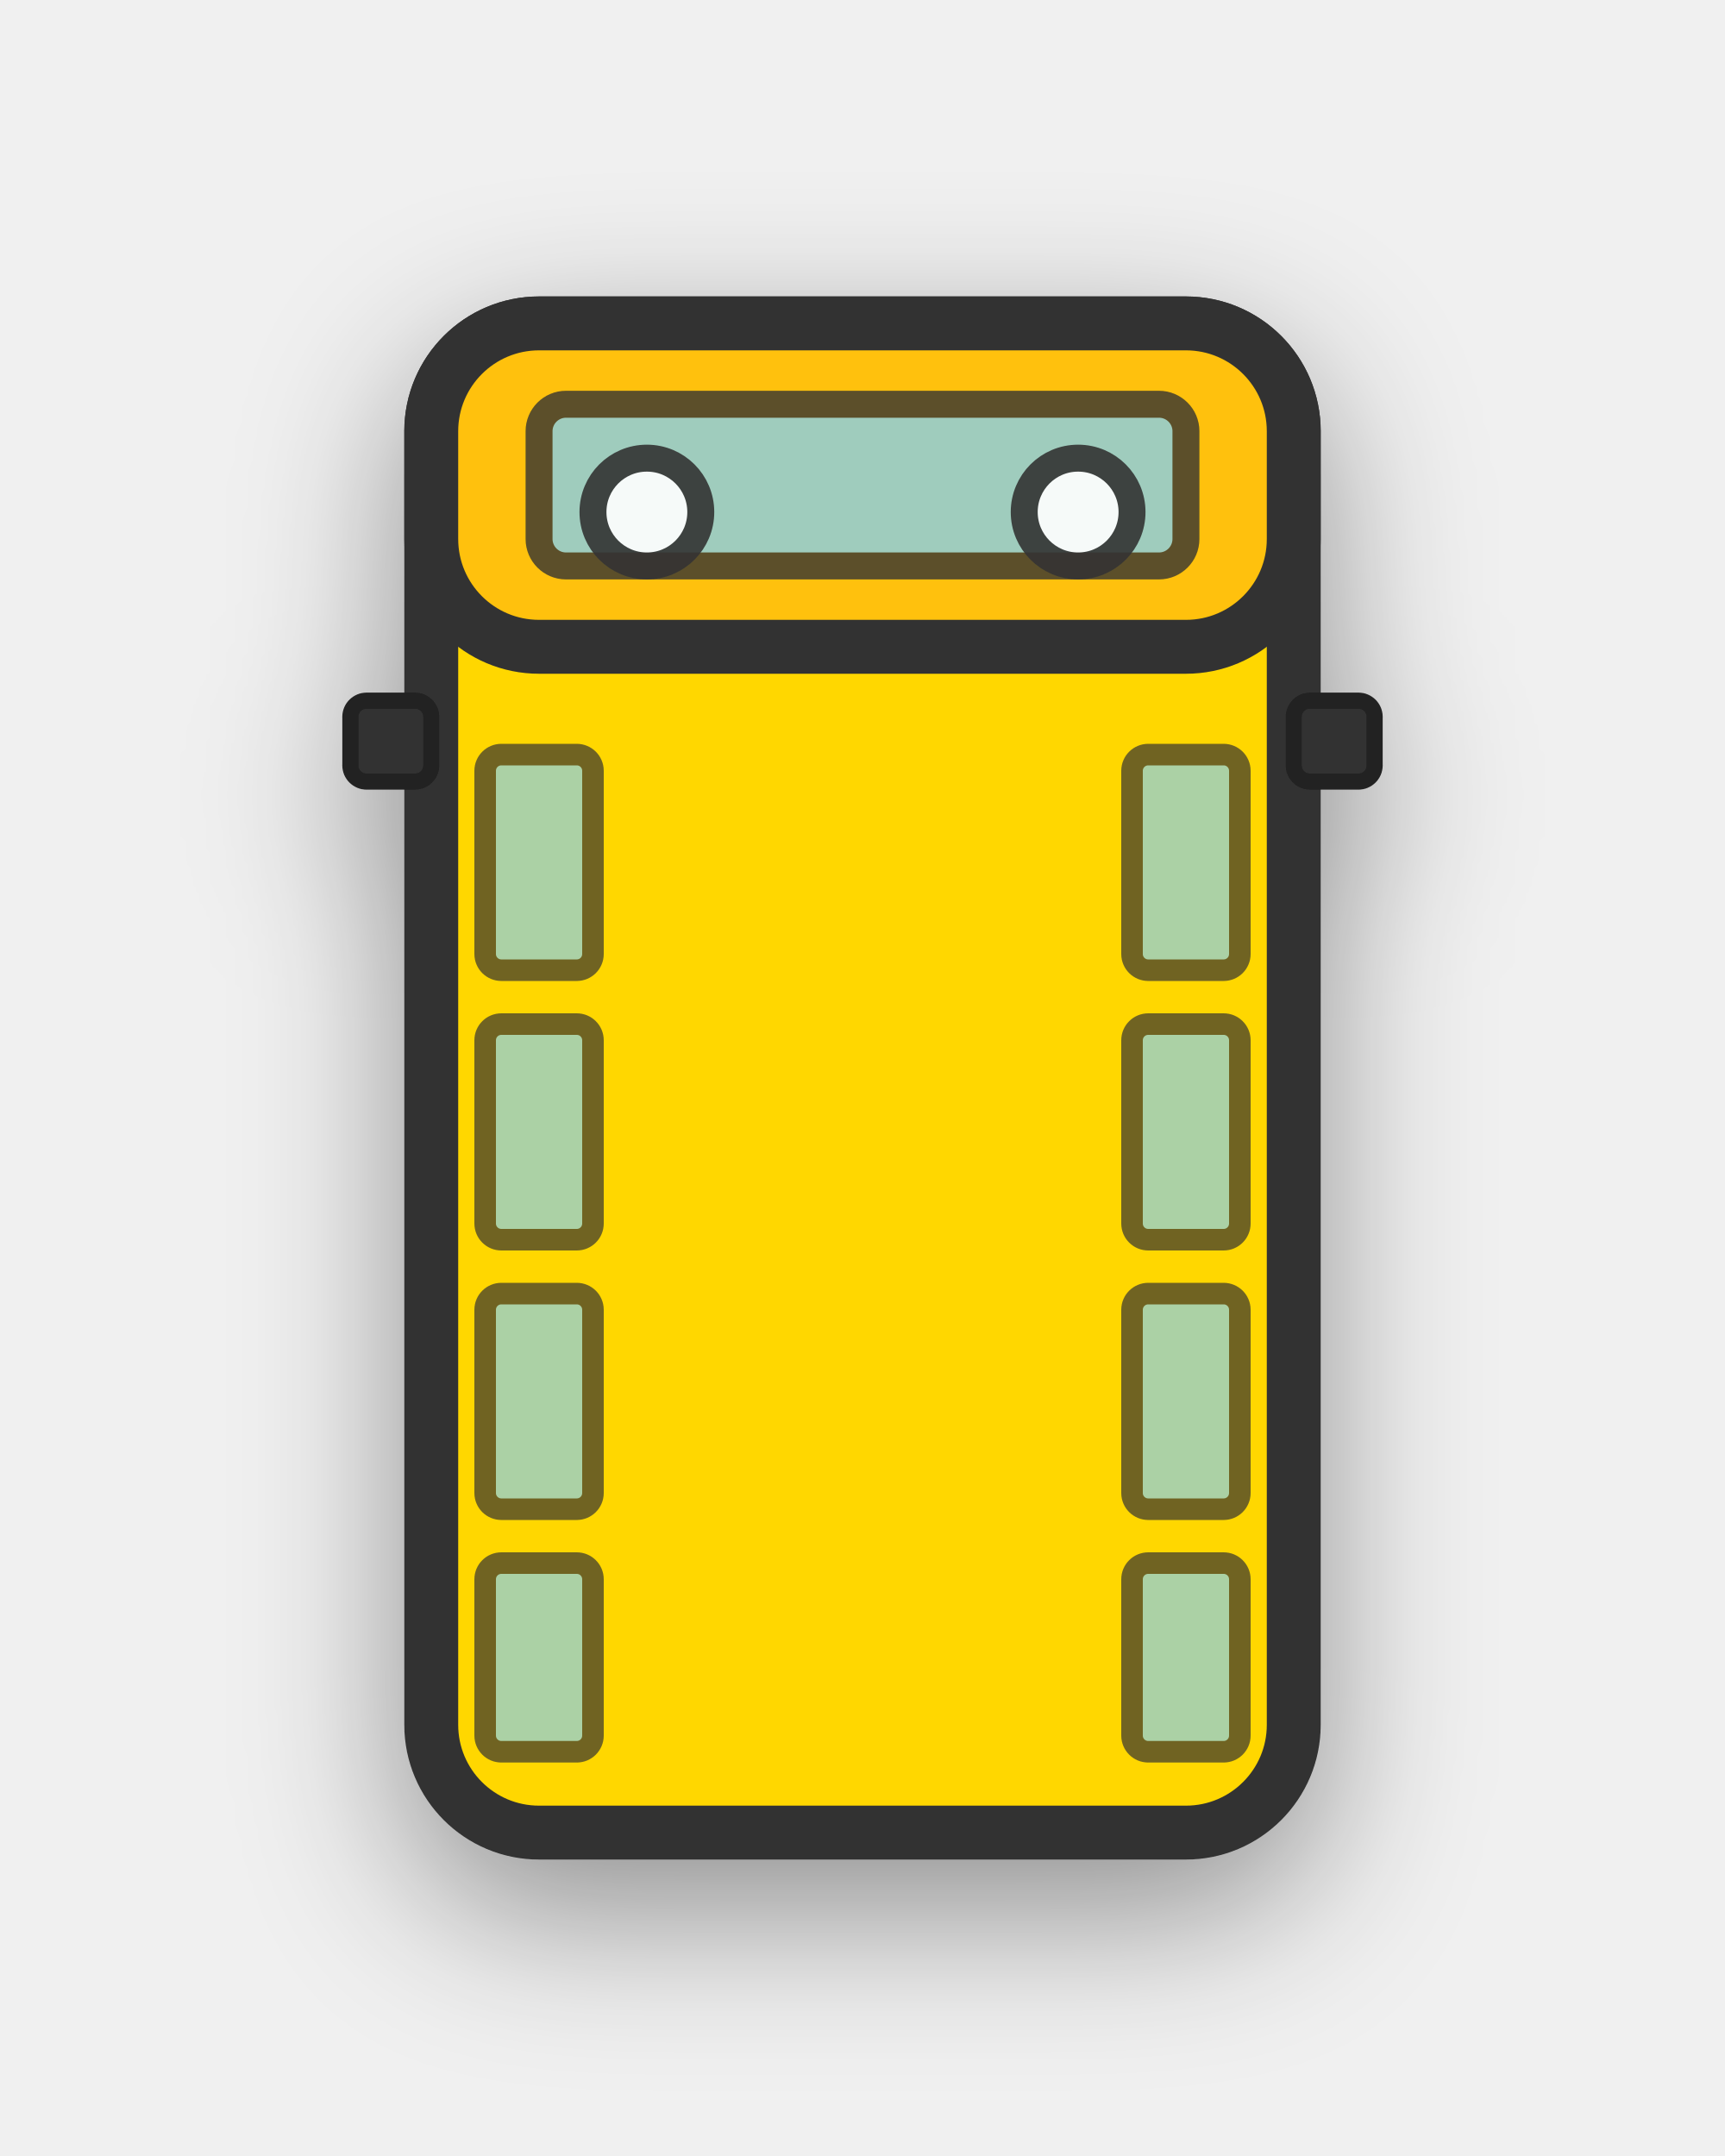
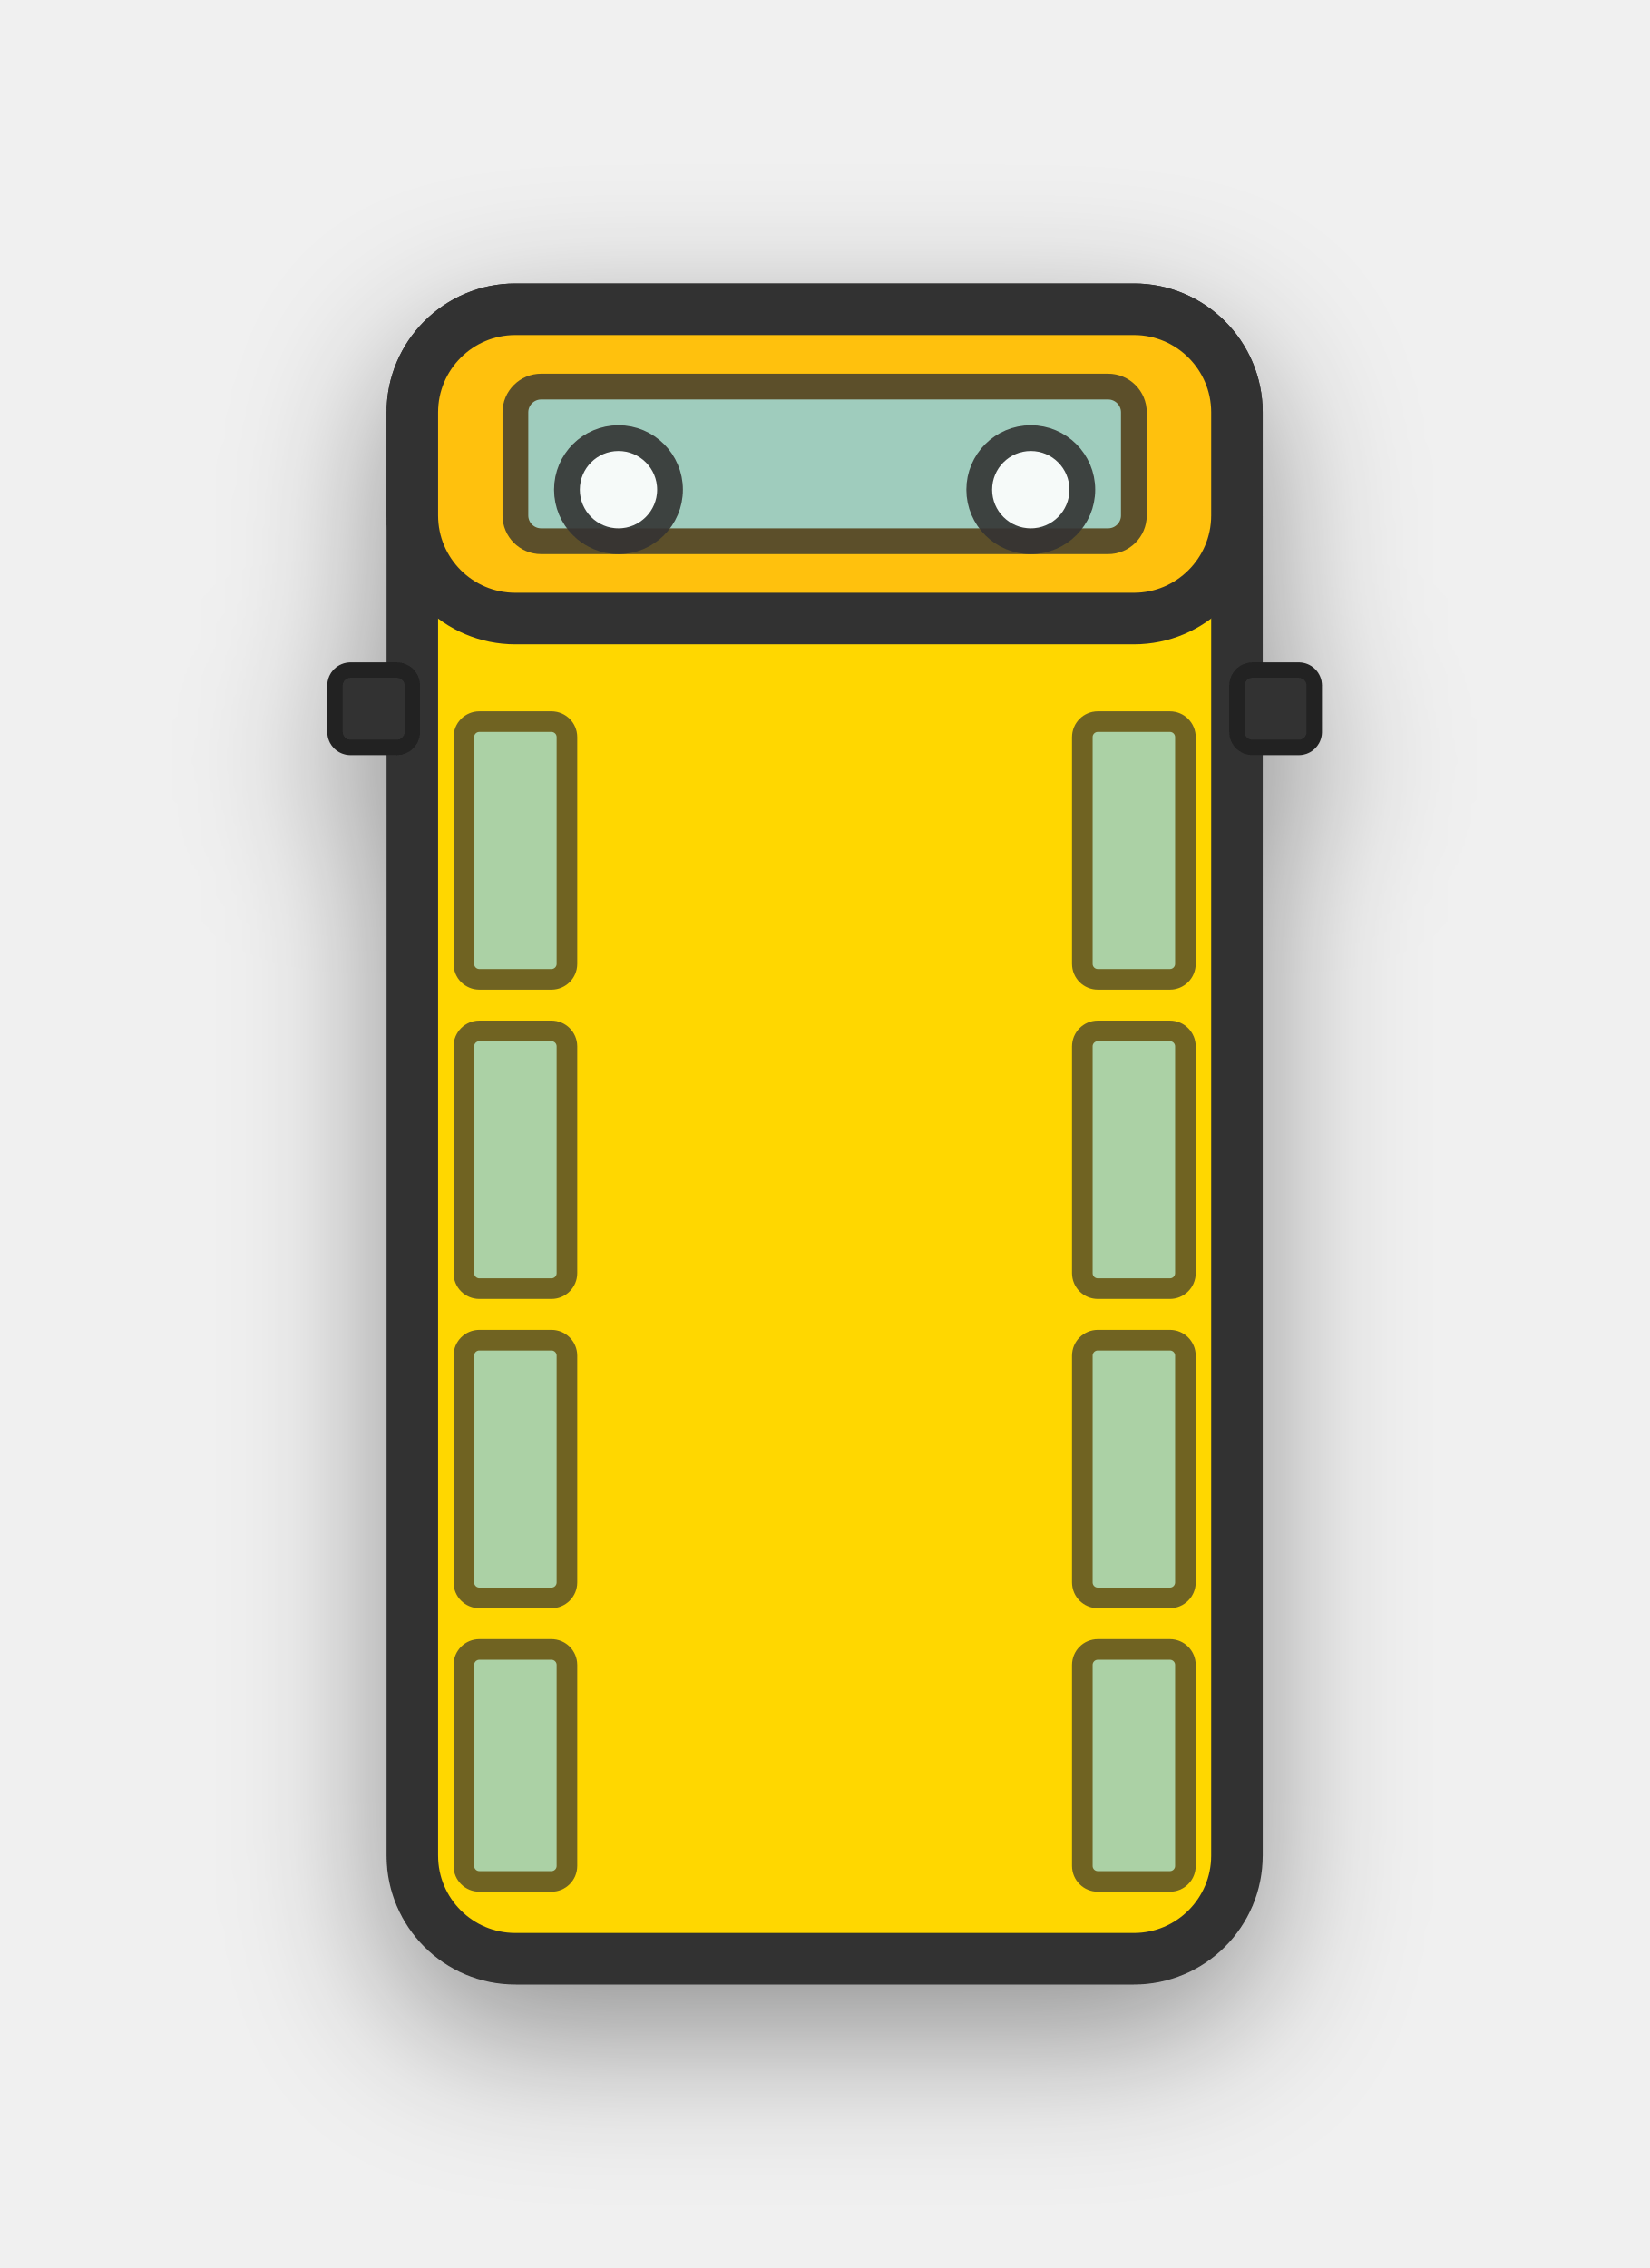
- <svg xmlns="http://www.w3.org/2000/svg" viewBox="0 0 32 40" width="32" height="40">
+ <svg xmlns="http://www.w3.org/2000/svg" viewBox="0 0 32 44" width="38.4" height="52.8">
  <defs>
    <filter id="shadow" x="-50%" y="-50%" width="200%" height="200%">
      <feGaussianBlur in="SourceAlpha" stdDeviation="1.5" />
      <feOffset dx="0" dy="1" result="offsetblur" />
      <feFlood flood-color="#000000" flood-opacity="0.4" />
      <feComposite in2="offsetblur" operator="in" />
      <feMerge>
        <feMergeNode />
        <feMergeNode in="SourceGraphic" />
      </feMerge>
    </filter>
  </defs>
  <g filter="url(#shadow)">
-     <rect x="8" y="6" width="16" height="28" rx="2" fill="#FFD700" stroke="#333" stroke-width="1" />
+     <rect x="8" y="6" width="16" height="32" rx="2" fill="#FFD700" stroke="#333" stroke-width="1" />
    <rect x="8" y="6" width="16" height="6" rx="2" fill="#FFC107" stroke="#333" stroke-width="1" />
    <rect x="10" y="7.5" width="12" height="3" rx="0.5" fill="#87CEEB" stroke="#333" stroke-width="0.5" opacity="0.8" />
-     <rect x="9" y="14" width="2" height="4" rx="0.3" fill="#87CEEB" stroke="#333" stroke-width="0.4" opacity="0.7" />
-     <rect x="9" y="19" width="2" height="4" rx="0.3" fill="#87CEEB" stroke="#333" stroke-width="0.4" opacity="0.7" />
-     <rect x="9" y="24" width="2" height="4" rx="0.3" fill="#87CEEB" stroke="#333" stroke-width="0.4" opacity="0.7" />
-     <rect x="9" y="29" width="2" height="3.5" rx="0.3" fill="#87CEEB" stroke="#333" stroke-width="0.4" opacity="0.7" />
-     <rect x="21" y="14" width="2" height="4" rx="0.3" fill="#87CEEB" stroke="#333" stroke-width="0.4" opacity="0.7" />
-     <rect x="21" y="19" width="2" height="4" rx="0.3" fill="#87CEEB" stroke="#333" stroke-width="0.4" opacity="0.7" />
-     <rect x="21" y="24" width="2" height="4" rx="0.3" fill="#87CEEB" stroke="#333" stroke-width="0.4" opacity="0.7" />
-     <rect x="21" y="29" width="2" height="3.5" rx="0.3" fill="#87CEEB" stroke="#333" stroke-width="0.4" opacity="0.7" />
+     <rect x="9" y="14" width="2" height="5" rx="0.3" fill="#87CEEB" stroke="#333" stroke-width="0.4" opacity="0.7" />
+     <rect x="9" y="20" width="2" height="5" rx="0.3" fill="#87CEEB" stroke="#333" stroke-width="0.4" opacity="0.7" />
+     <rect x="9" y="26" width="2" height="5" rx="0.3" fill="#87CEEB" stroke="#333" stroke-width="0.4" opacity="0.7" />
+     <rect x="9" y="32" width="2" height="4.5" rx="0.3" fill="#87CEEB" stroke="#333" stroke-width="0.4" opacity="0.7" />
+     <rect x="21" y="14" width="2" height="5" rx="0.3" fill="#87CEEB" stroke="#333" stroke-width="0.4" opacity="0.7" />
+     <rect x="21" y="20" width="2" height="5" rx="0.3" fill="#87CEEB" stroke="#333" stroke-width="0.4" opacity="0.7" />
+     <rect x="21" y="26" width="2" height="5" rx="0.3" fill="#87CEEB" stroke="#333" stroke-width="0.4" opacity="0.7" />
+     <rect x="21" y="32" width="2" height="4.5" rx="0.3" fill="#87CEEB" stroke="#333" stroke-width="0.4" opacity="0.7" />
    <circle cx="12" cy="9.5" r="1" fill="#FFF" stroke="#333" stroke-width="0.5" opacity="0.9" />
    <circle cx="20" cy="9.5" r="1" fill="#FFF" stroke="#333" stroke-width="0.5" opacity="0.9" />
    <rect x="6.5" y="13" width="1.5" height="1.5" rx="0.3" fill="#333" stroke="#222" stroke-width="0.3" />
    <rect x="24" y="13" width="1.5" height="1.5" rx="0.3" fill="#333" stroke="#222" stroke-width="0.3" />
  </g>
</svg>
